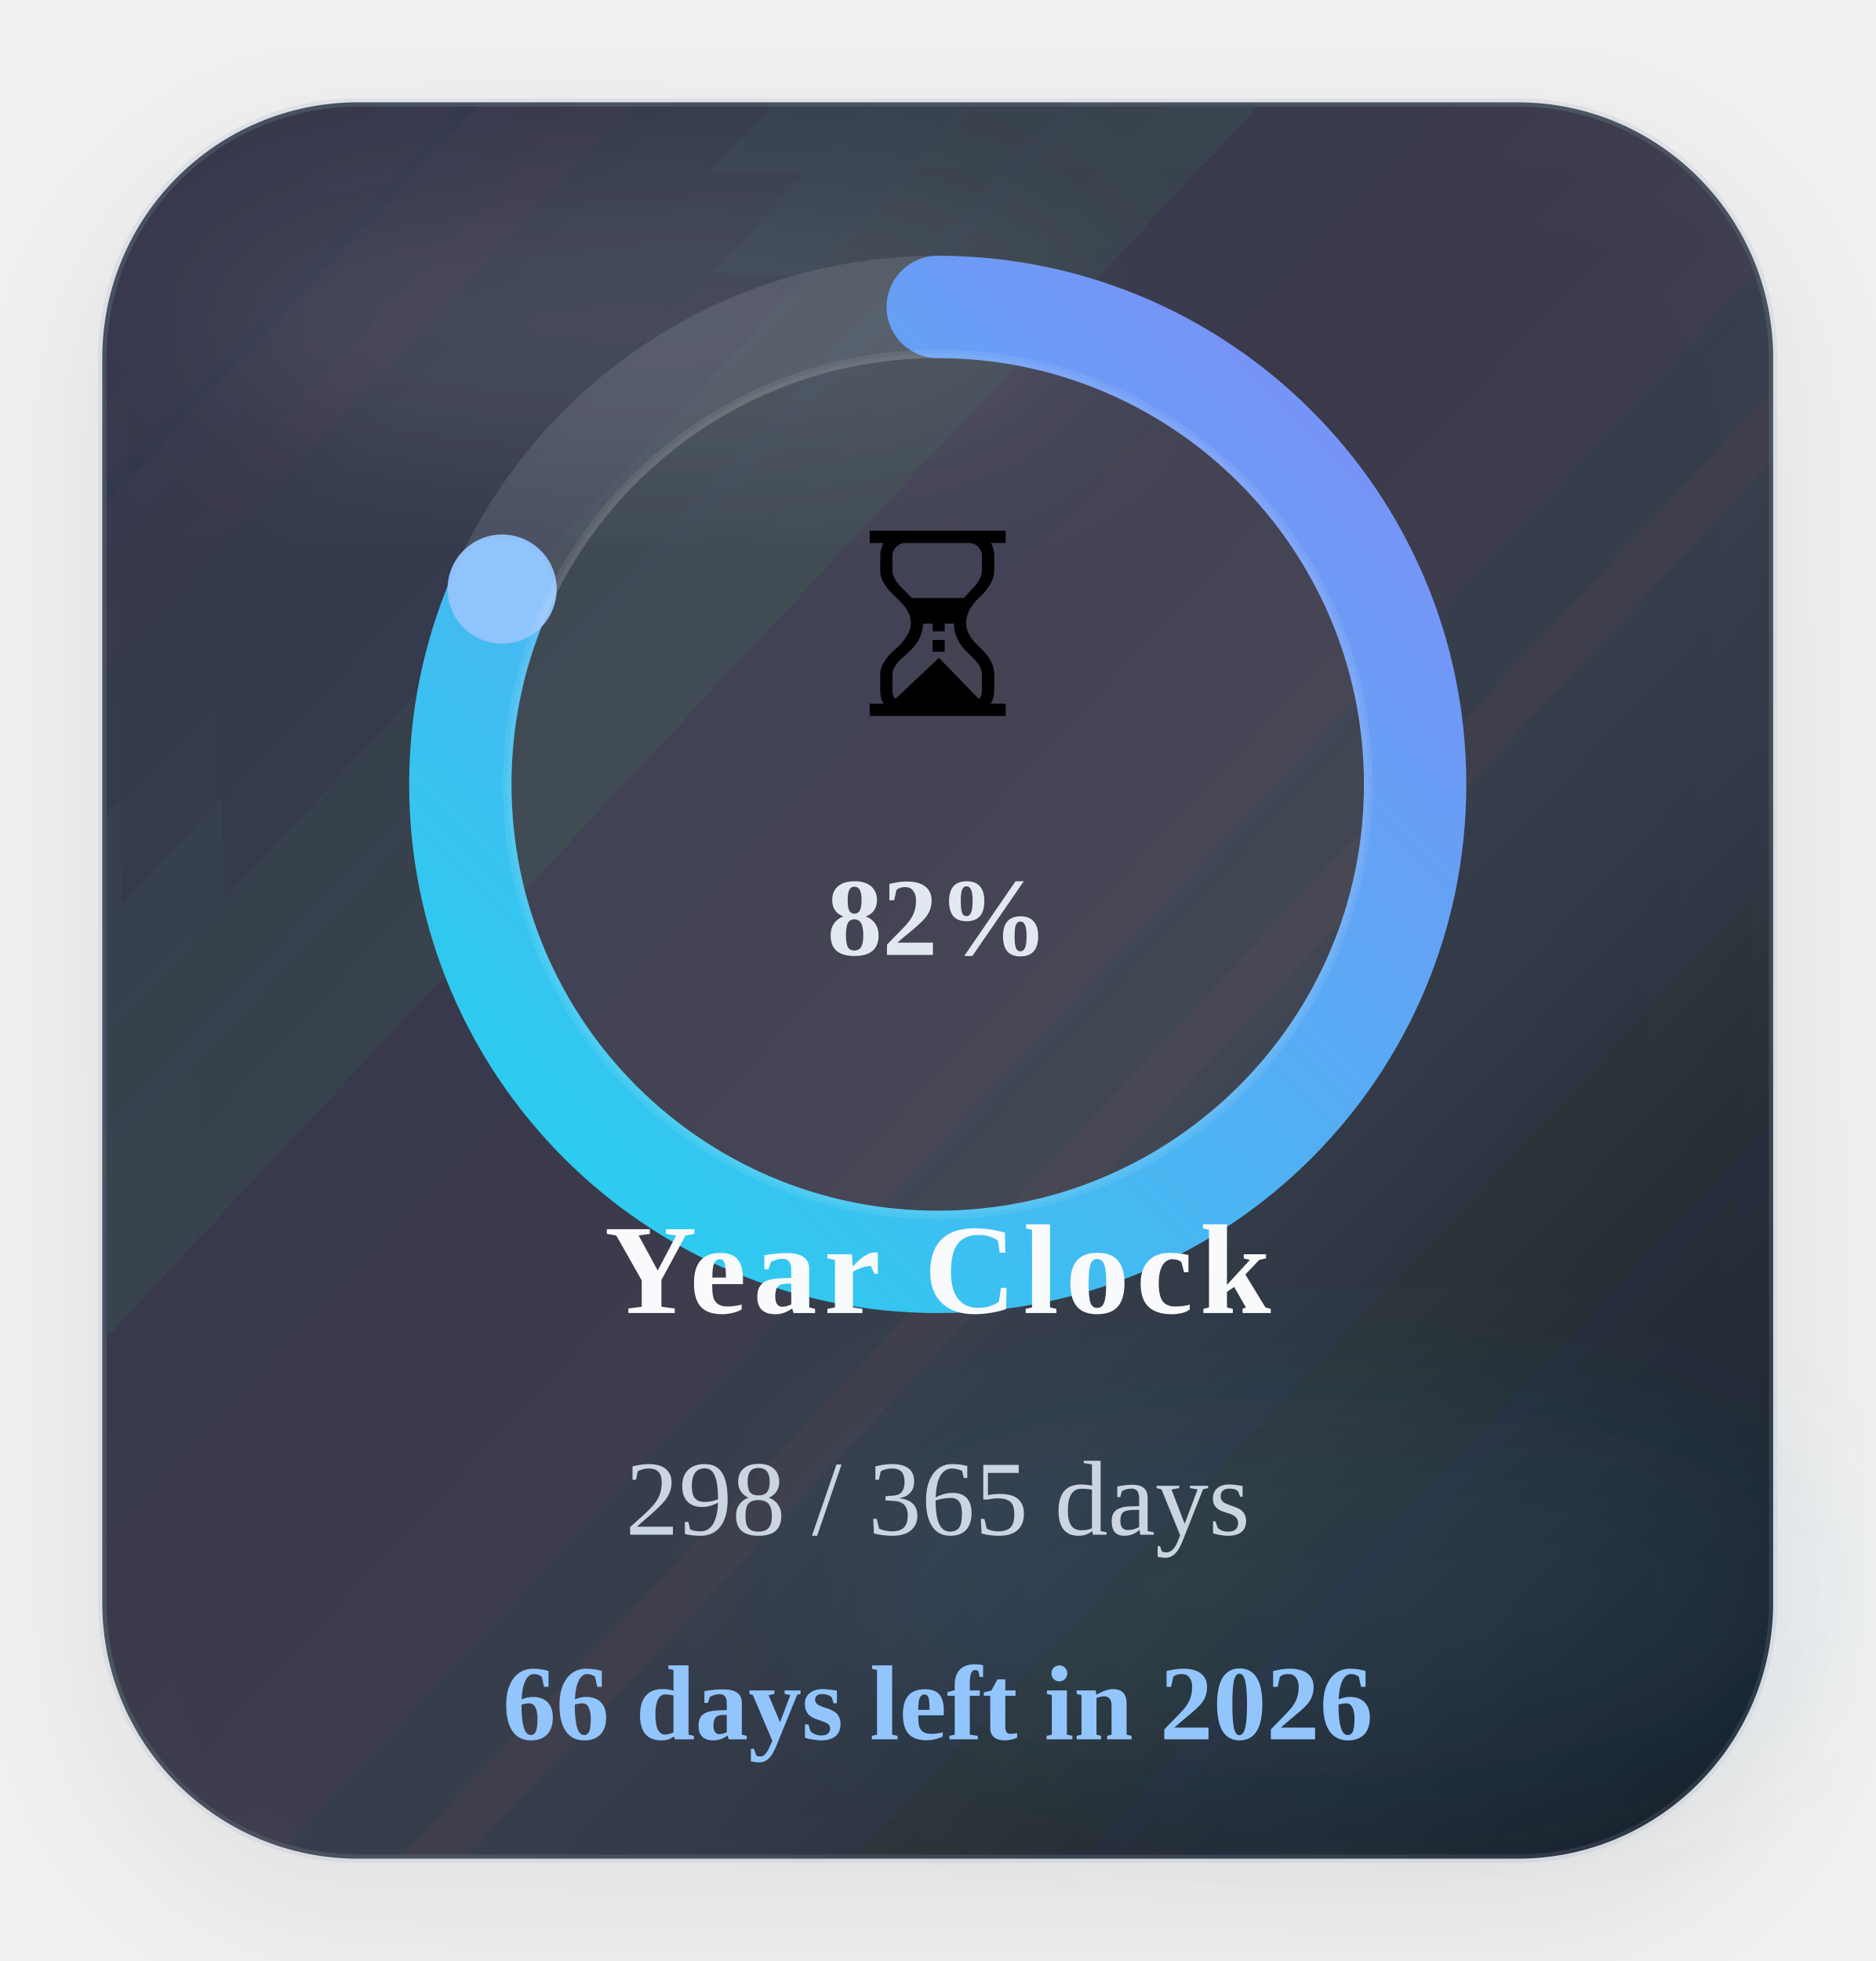
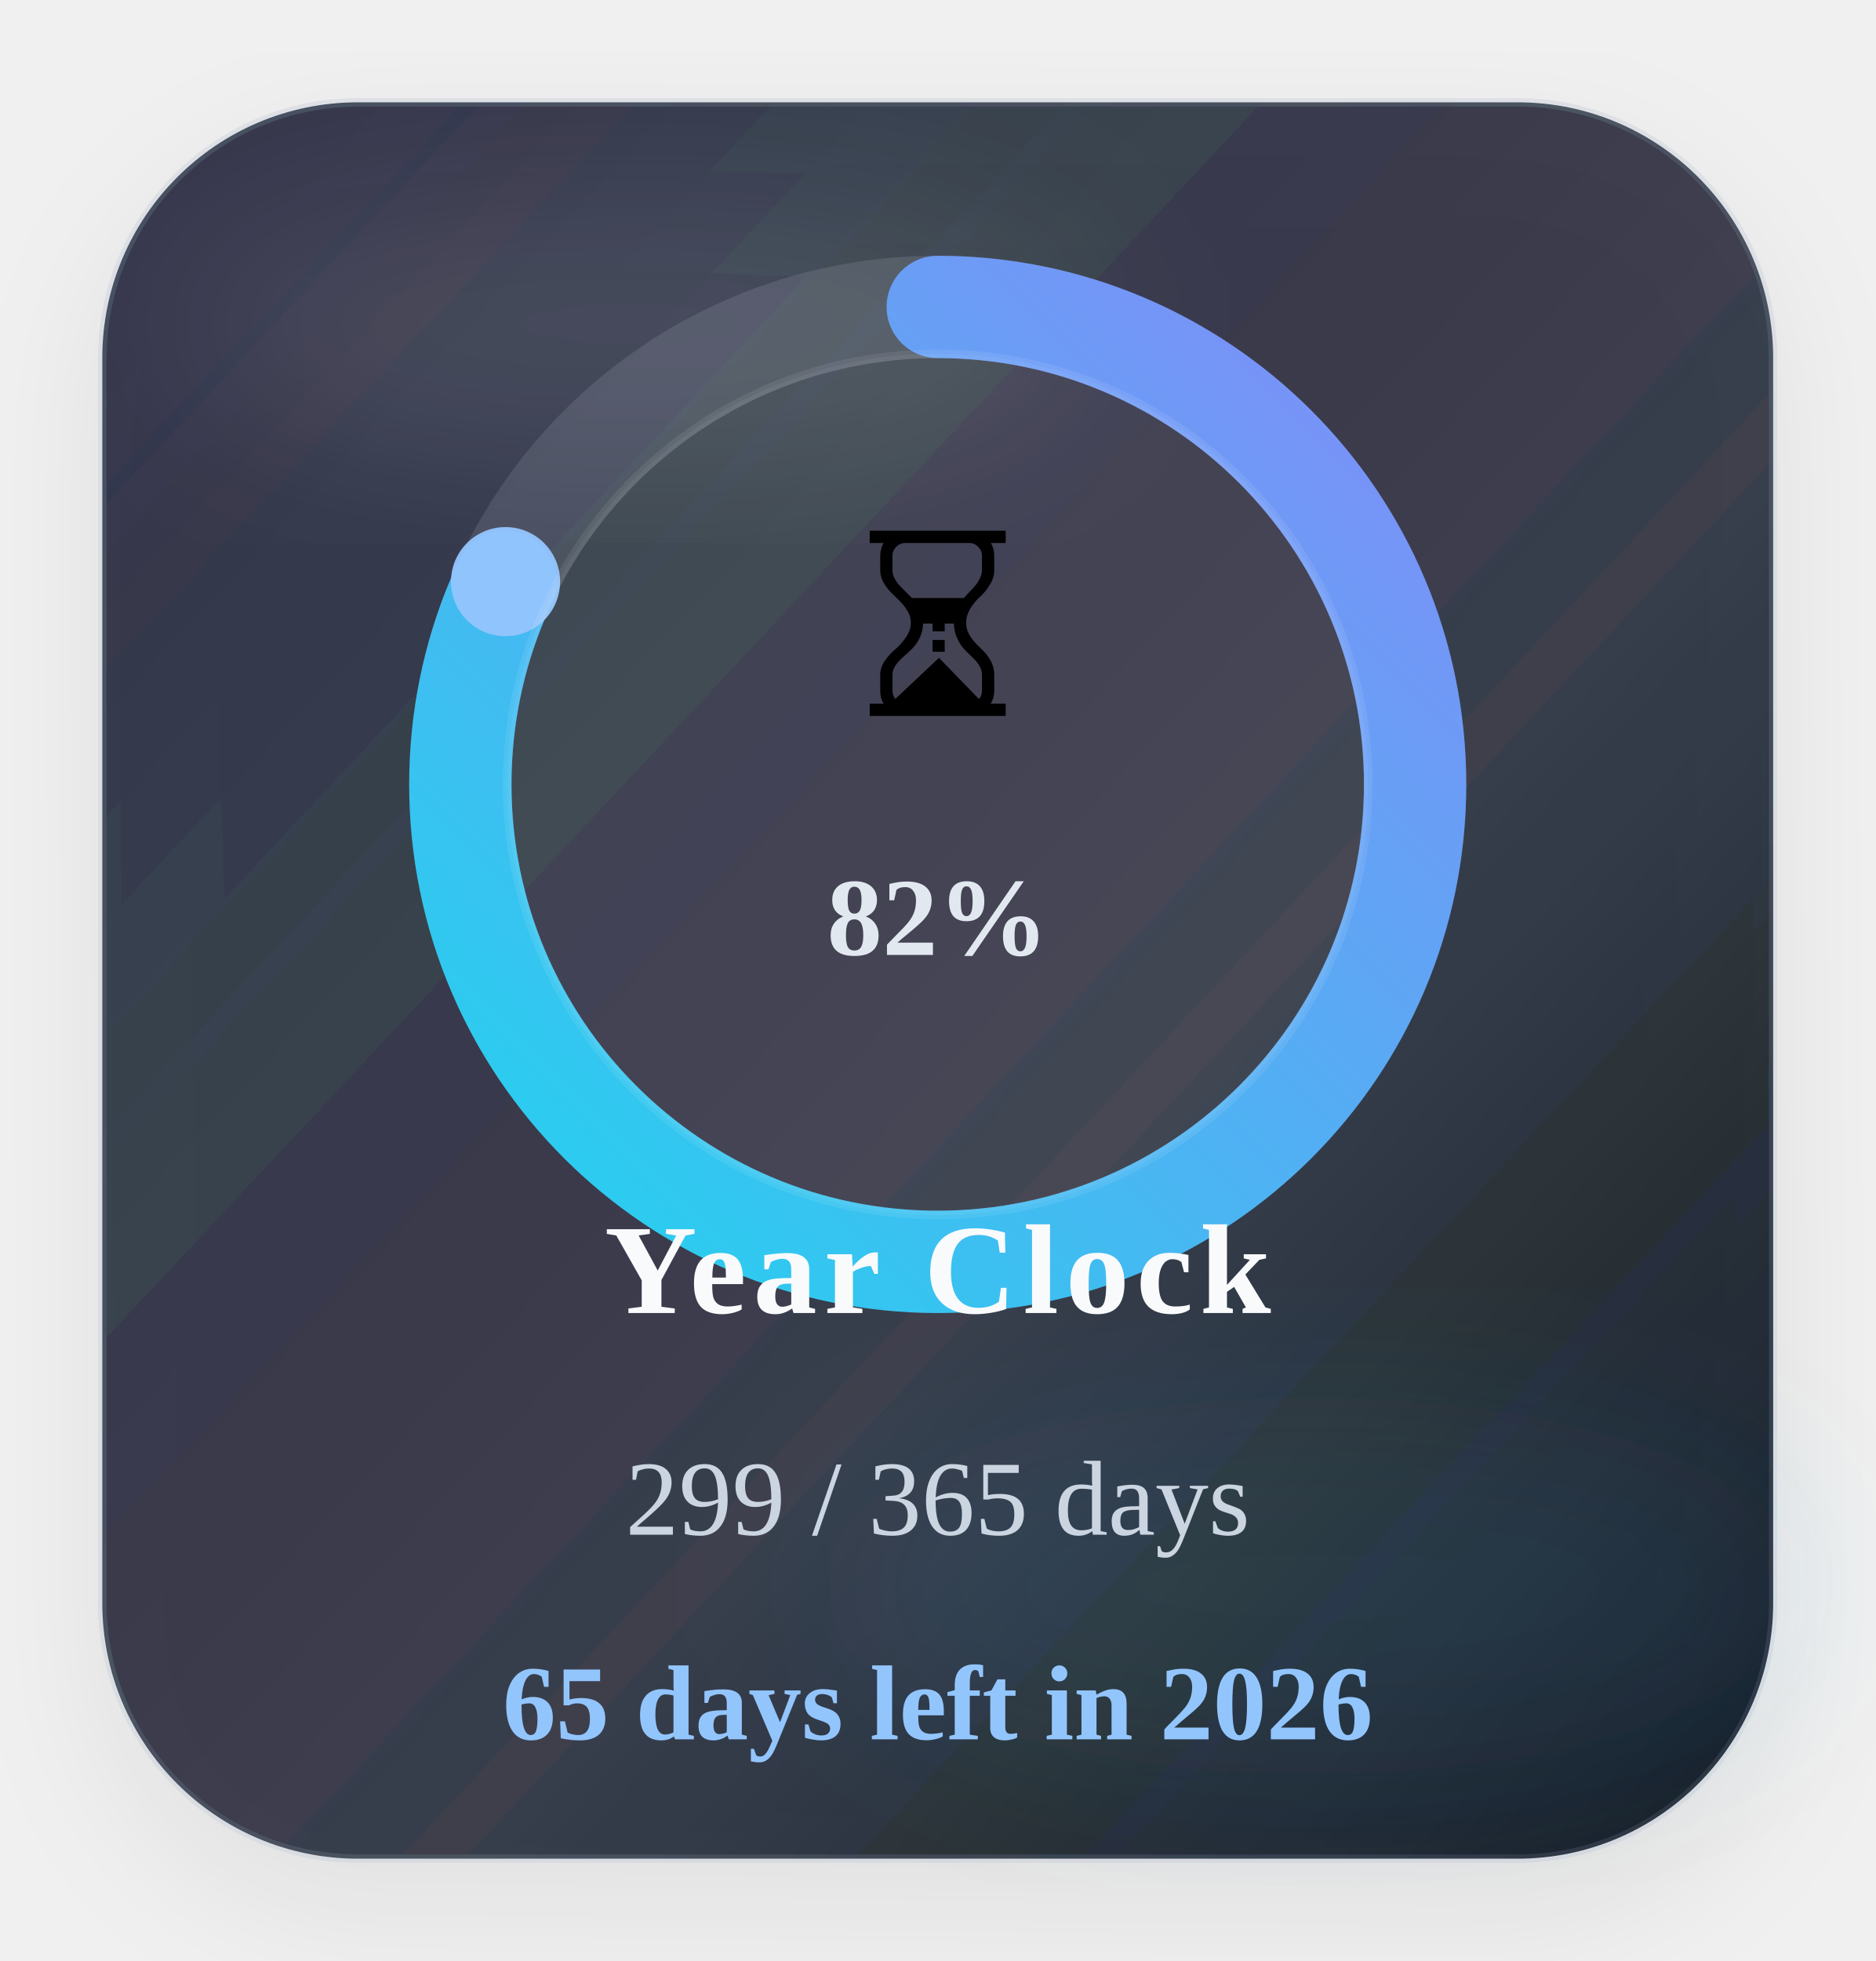
<svg xmlns="http://www.w3.org/2000/svg" width="220" height="230" viewBox="0 0 220 230" role="img" aria-label="Time progress for 2026">
  <defs>
    <linearGradient id="timeGradient" x1="0%" y1="0%" x2="100%" y2="100%">
      <stop offset="0%" stop-color="#22d3ee" />
      <stop offset="100%" stop-color="#818cf8" />
    </linearGradient>
    <linearGradient id="timeCard" x1="0%" y1="0%" x2="100%" y2="100%">
      <stop offset="0%" stop-color="#1c2537" stop-opacity="0.88" />
      <stop offset="60%" stop-color="#111827" stop-opacity="0.8" />
      <stop offset="100%" stop-color="#0b1220" stop-opacity="0.96" />
    </linearGradient>
    <filter id="timeShadow" x="-25%" y="-25%" width="150%" height="150%">
      <feDropShadow dx="0" dy="6" stdDeviation="8" flood-color="#020617" flood-opacity="0.08" />
    </filter>
    <filter id="timeBlur" x="-30%" y="-30%" width="160%" height="160%">
      <feGaussianBlur stdDeviation="10" />
    </filter>
  </defs>
  <rect x="12" y="12" width="196" height="206" rx="30" fill="url(#timeCard)" stroke="#94a3b8" stroke-opacity="0.18" filter="url(#timeShadow)" />
  <ellipse cx="74" cy="38" rx="54" ry="16" fill="#ffffff" fill-opacity="0.09" filter="url(#timeBlur)" />
  <ellipse cx="154" cy="186" rx="58" ry="22" fill="#38bdf8" fill-opacity="0.08" filter="url(#timeBlur)" />
  <circle class="ring-track" cx="110" cy="92" r="56" fill="none" stroke="#cbd5e1" stroke-opacity="0.14" stroke-width="12" />
-   <circle class="progress-ring" cx="110" cy="92" r="56" fill="none" stroke="url(#timeGradient)" stroke-width="12" stroke-linecap="round" stroke-dasharray="351.86" stroke-dashoffset="64.37" data-target-offset="64.37" data-ring-length="351.86" transform="rotate(-90 110 92)" />
-   <circle class="progress-endcap" cx="58.90" cy="69.09" r="6.4" fill="#93c5fd" fill-opacity="0.96" data-center-x="110" data-center-y="92" data-radius="56" data-target-angle="204.1445" />
+   <circle class="progress-ring" cx="110" cy="92" r="56" fill="none" stroke="url(#timeGradient)" stroke-width="12" stroke-linecap="round" stroke-dasharray="351.86" stroke-dashoffset="63.40" data-target-offset="63.40" data-ring-length="351.86" transform="rotate(-90 110 92)" />
+   <circle class="progress-endcap" cx="59.30" cy="68.22" r="6.4" fill="#93c5fd" fill-opacity="0.96" data-center-x="110" data-center-y="92" data-radius="56" data-target-angle="205.1308" />
  <circle class="ring-core" cx="110" cy="92" r="50.5" fill="#ffffff" fill-opacity="0.05" stroke="#ffffff" stroke-opacity="0.08" />
  <text class="progress-emoji" x="110" y="84" text-anchor="middle" font-size="30">⏳</text>
  <text class="progress-percent" x="110" y="112" text-anchor="middle" font-size="13" font-weight="700" fill="#e2e8f0">82%</text>
  <text class="progress-label" x="110" y="154" text-anchor="middle" font-size="15" font-weight="700" letter-spacing="0.8" fill="#f8fafc">Year Clock</text>
-   <text class="progress-value" x="110" y="180" text-anchor="middle" font-size="12.5" fill="#cbd5e1">298 / 365 days</text>
-   <text class="progress-status" data-status-state="remaining" x="110" y="204" text-anchor="middle" font-size="12.5" font-weight="700" fill="#93c5fd">66 days left in 2026</text>
+   <text class="progress-value" x="110" y="180" text-anchor="middle" font-size="12.5" fill="#cbd5e1">299 / 365 days</text>
+   <text class="progress-status" data-status-state="remaining" x="110" y="204" text-anchor="middle" font-size="12.5" font-weight="700" fill="#93c5fd">65 days left in 2026</text>
</svg>
